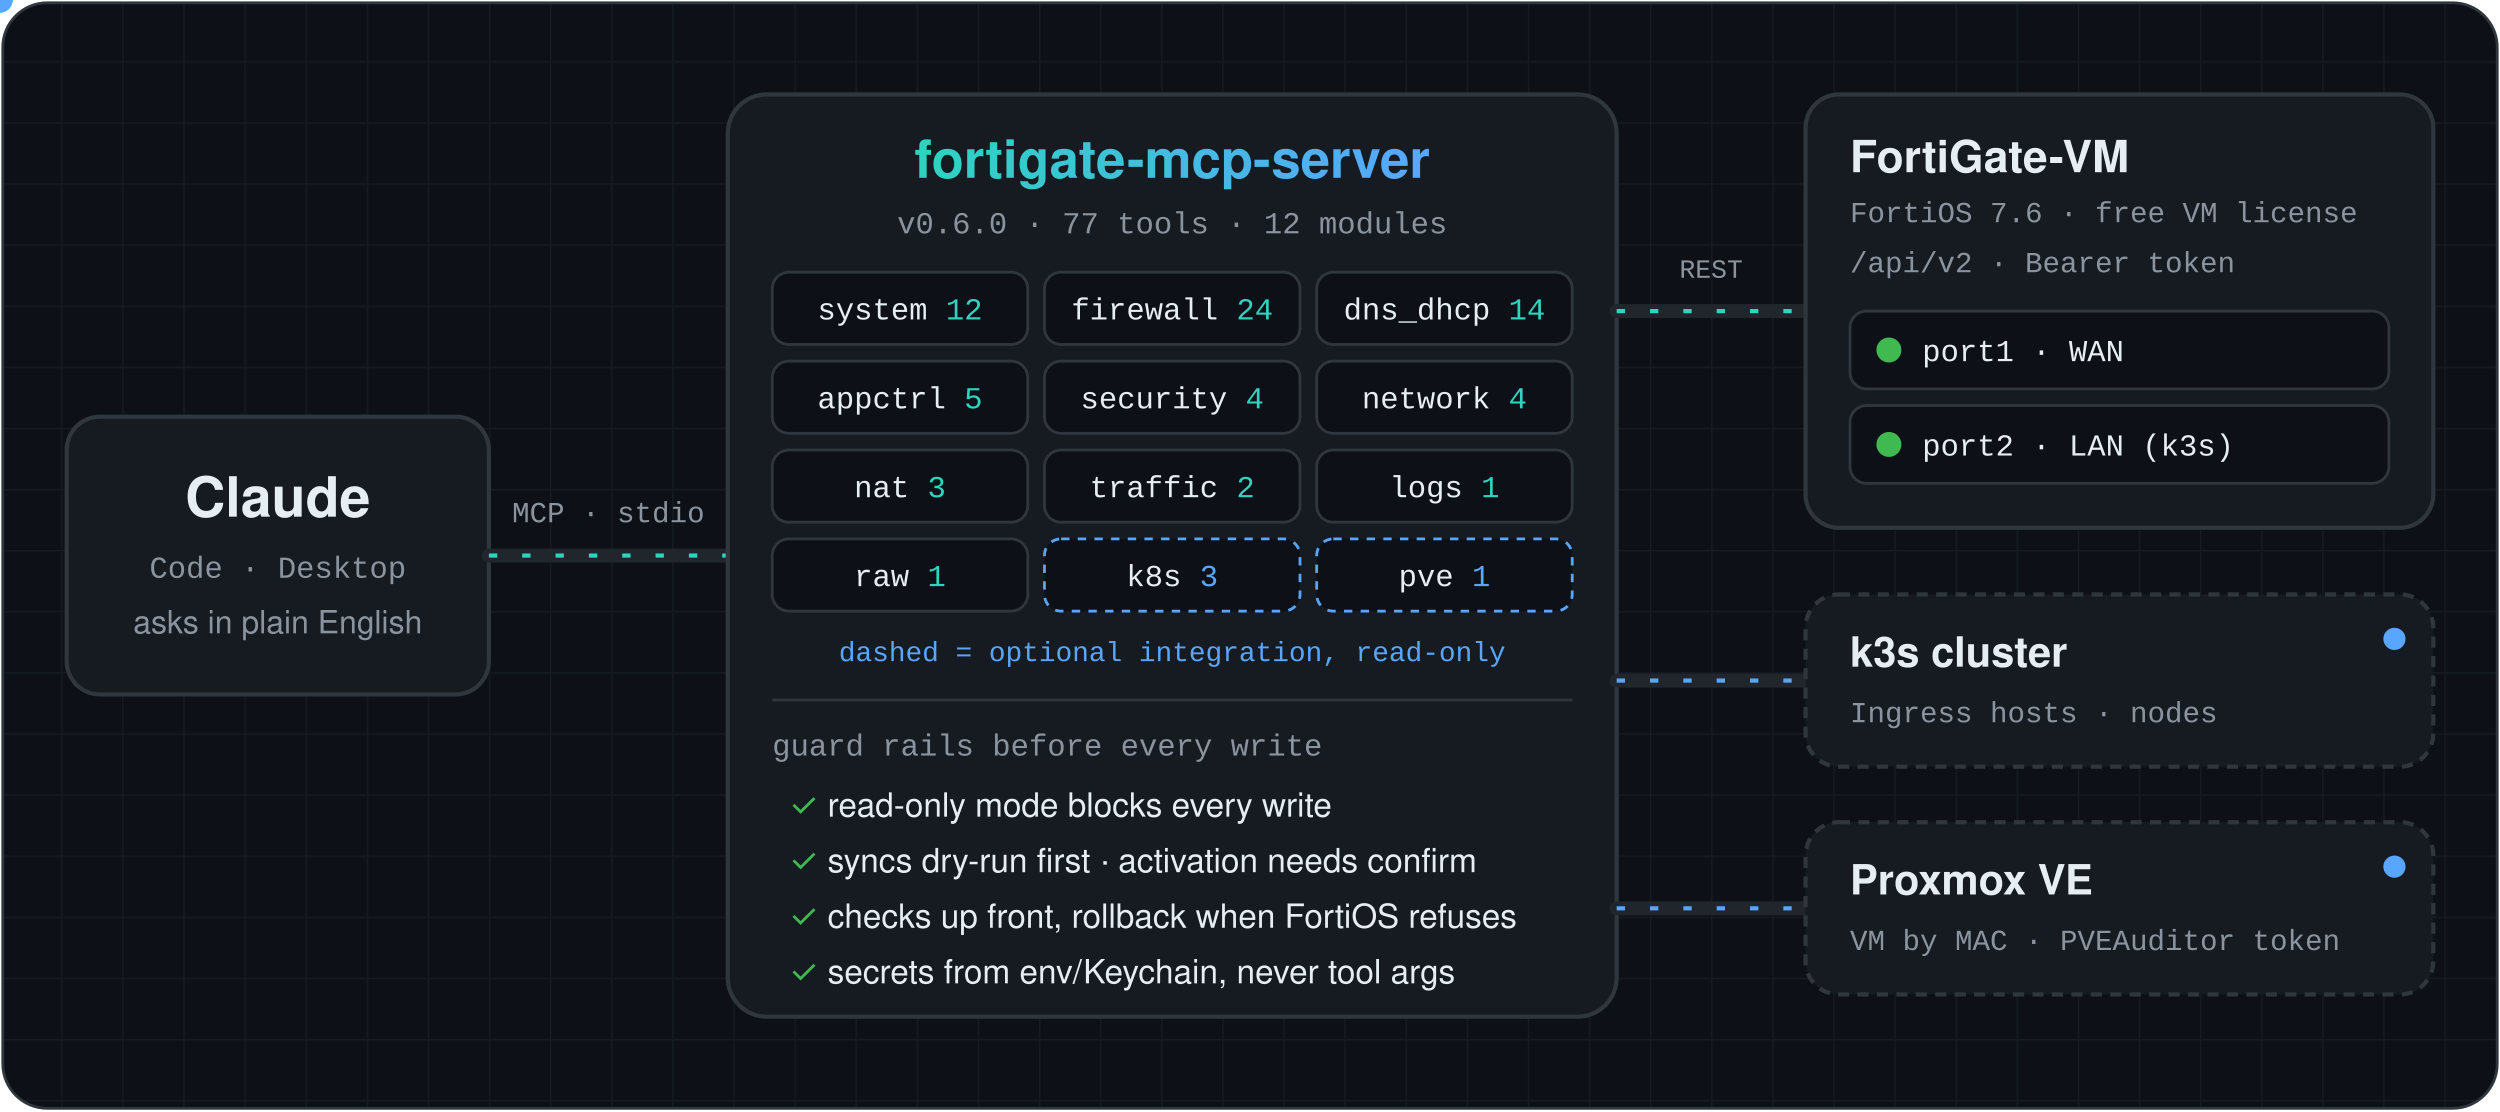
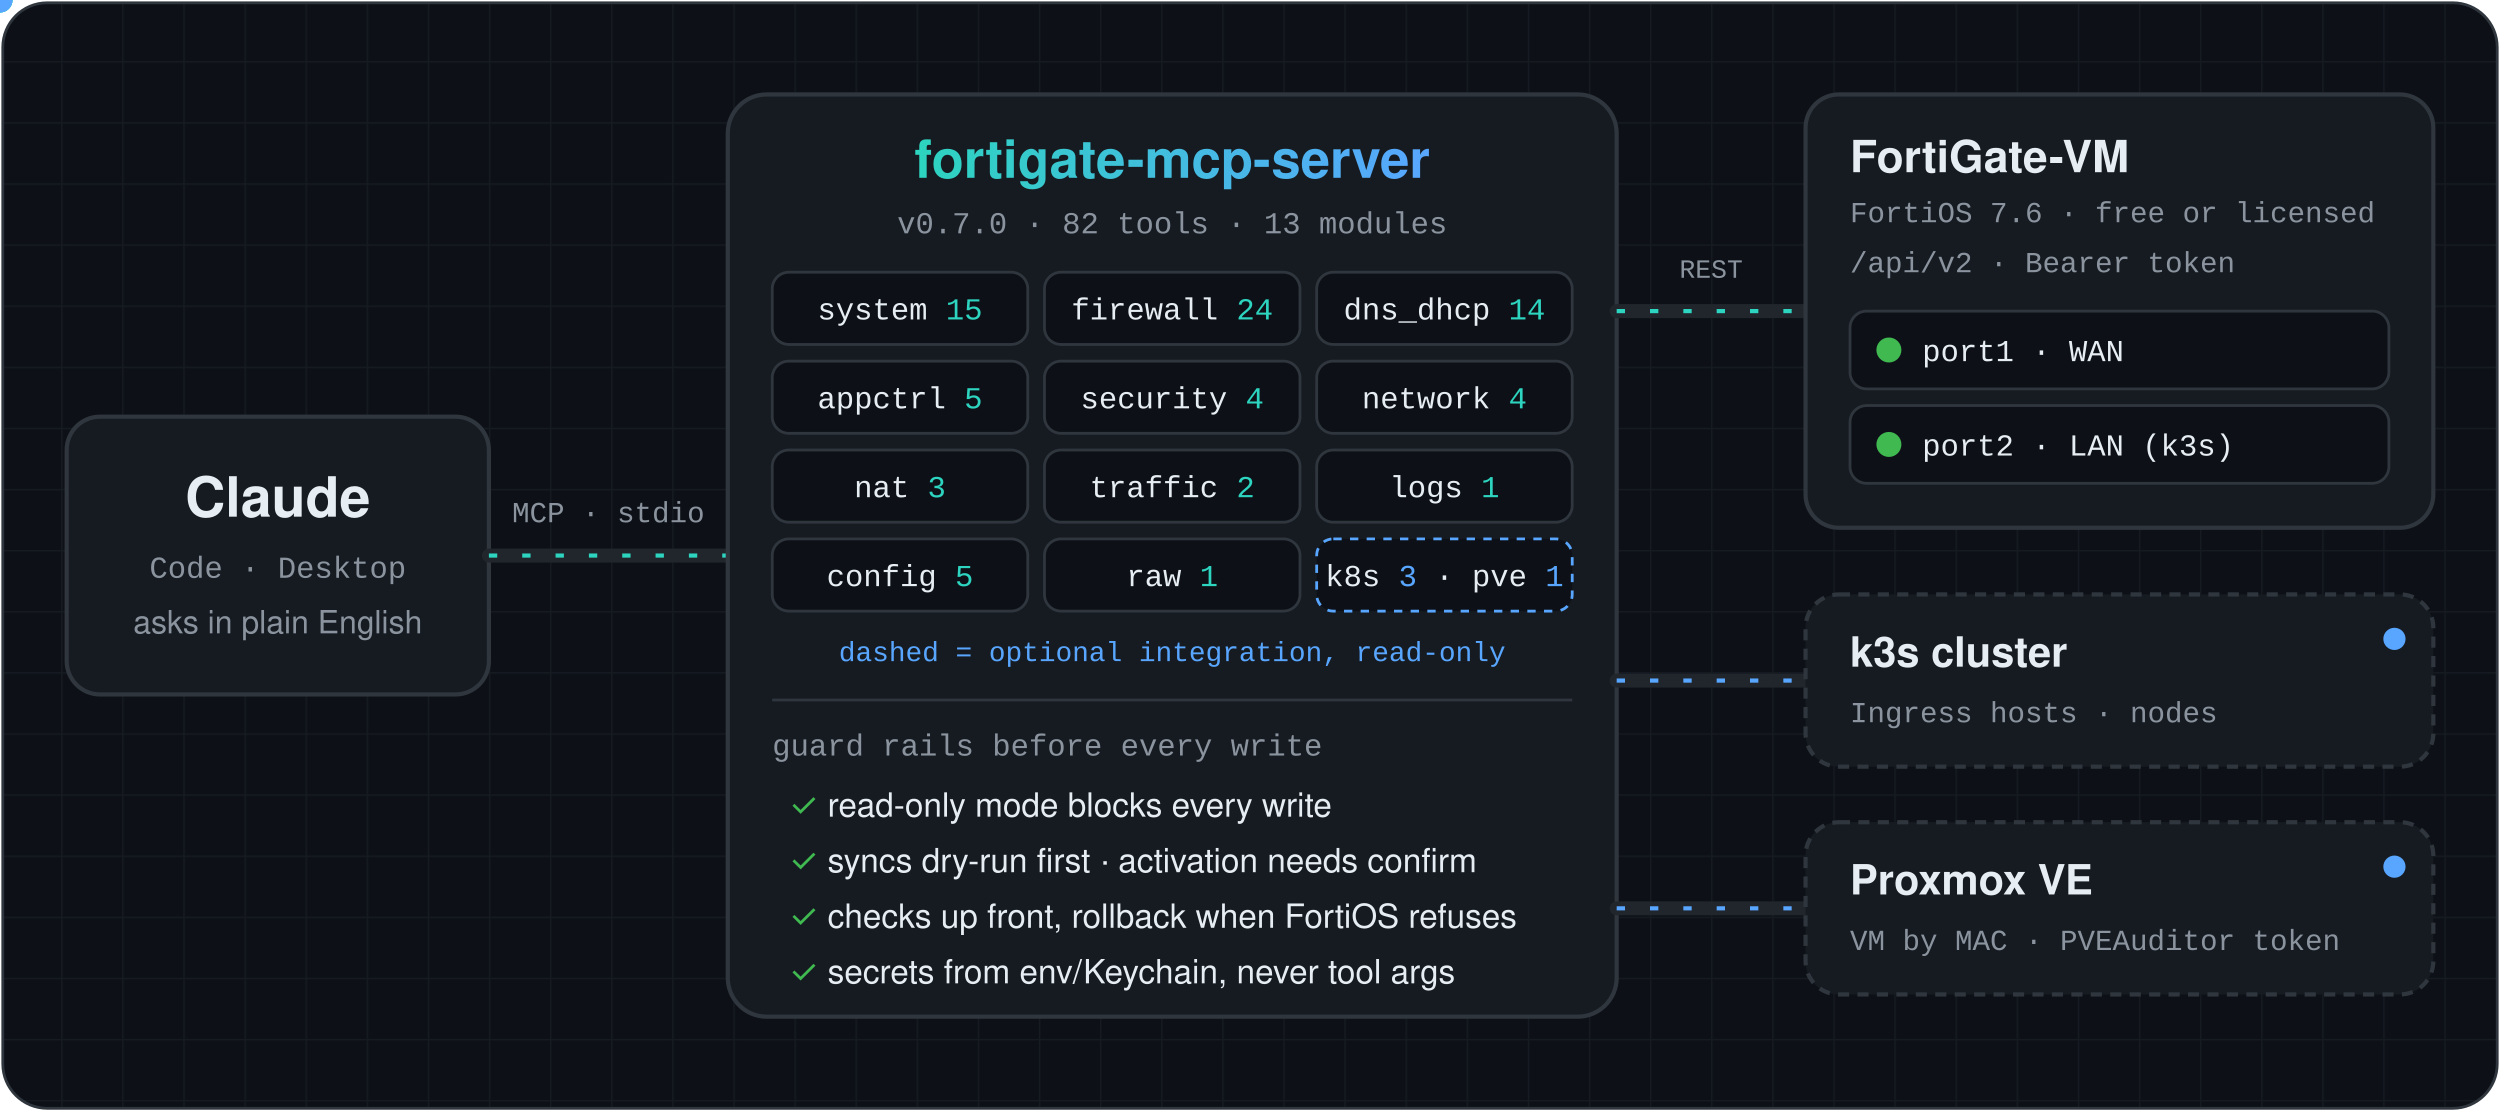
<svg xmlns="http://www.w3.org/2000/svg" viewBox="0 0 900 400" width="900" height="400" role="img" aria-labelledby="t d">
  <defs>
    <pattern id="g" width="22" height="22" patternUnits="userSpaceOnUse">
      <path d="M22 0H0V22" fill="none" stroke="#161b22" />
    </pattern>
    <linearGradient id="title" x1="0" x2="1">
      <stop offset="0" stop-color="#2dd4bf" />
      <stop offset="1" stop-color="#58a6ff" />
    </linearGradient>
    <path id="pc" d="M176 200H262" />
    <path id="pf" d="M582 112C616 112 616 112 650 112" />
    <path id="pk" d="M582 245C616 245 616 245 650 245" />
    <path id="pp" d="M582 327C616 327 616 327 650 327" />
    <style>
      .sans{font-family:"Segoe UI",-apple-system,BlinkMacSystemFont,Helvetica,Arial,sans-serif}
      .mono{font-family:ui-monospace,SFMono-Regular,"SF Mono",Menlo,Consolas,"Liberation Mono",monospace}
      .box{fill:#161b22;stroke:#30363d;stroke-width:1.5}
      .wire{fill:none;stroke:#21262d;stroke-width:5;stroke-linecap:round}
      .flow{fill:none;stroke:#2dd4bf;stroke-width:1.5;stroke-dasharray:3 9;animation:dash 1.2s linear infinite}
      .flow.ro{stroke:#58a6ff}
      @keyframes dash{to{stroke-dashoffset:-12}}
      .chip{fill:#0d1117;stroke:#30363d}
      .chip.opt{stroke:#58a6ff;stroke-dasharray:3 3}
      .glow{animation:glow 6s ease-in-out infinite}
      @keyframes glow{0%,100%{stroke:#30363d}8%{stroke:#2dd4bf}16%{stroke:#30363d}}
      .d1{animation-delay:.5s}.d2{animation-delay:1s}.d3{animation-delay:1.5s}.d4{animation-delay:2s}.d5{animation-delay:2.5s}
      .d6{animation-delay:3s}.d7{animation-delay:3.5s}.d8{animation-delay:4s}.d9{animation-delay:4.5s}.d10{animation-delay:5s}
      .led{animation:led 1.6s steps(1) infinite}.l2{animation-delay:-.7s}
      @keyframes led{0%,60%{opacity:1}61%,100%{opacity:.25}}
      .pulse{animation:pulse 2.4s ease-in-out infinite}@keyframes pulse{0%,100%{opacity:.55}50%{opacity:1}}
      @media (prefers-reduced-motion:reduce){*{animation:none!important}}
    </style>
  </defs>
  <rect x="1" y="1" width="898" height="398" rx="16" fill="#0d1117" />
  <rect x="1" y="1" width="898" height="398" rx="16" fill="url(#g)" />
  <rect x="24" y="150" width="152" height="100" rx="12" class="box" />
  <text x="100" y="186" text-anchor="middle" class="sans" font-size="20" font-weight="700" fill="#e6edf3">Claude</text>
  <text x="100" y="208" text-anchor="middle" class="mono" font-size="11" fill="#8b949e">Code · Desktop</text>
  <text x="100" y="228" text-anchor="middle" class="sans" font-size="11.5" fill="#8b949e">asks in plain English</text>
  <use href="#pc" class="wire" />
  <use href="#pc" class="flow" />
  <text x="219" y="188" text-anchor="middle" class="mono" font-size="10.5" fill="#8b949e">MCP · stdio</text>
  <circle r="4.5" fill="#2dd4bf">
    <animateMotion dur="1.8s" repeatCount="indefinite">
      <mpath href="#pc" />
    </animateMotion>
  </circle>
  <circle r="4.5" fill="#58a6ff">
    <animateMotion dur="1.8s" begin=".9s" repeatCount="indefinite" keyPoints="1;0" keyTimes="0;1" calcMode="linear">
      <mpath href="#pc" />
    </animateMotion>
  </circle>
  <rect x="262" y="34" width="320" height="332" rx="14" class="box" />
  <text x="422" y="64" text-anchor="middle" class="sans" font-size="19" font-weight="700" fill="url(#title)">fortigate-mcp-server</text>
-   <text x="422" y="84" text-anchor="middle" class="mono" font-size="11" fill="#8b949e">v0.6.0 · 77 tools · 12 modules</text>
+   <text x="422" y="84" text-anchor="middle" class="mono" font-size="11" fill="#8b949e">v0.7.0 · 82 tools · 13 modules</text>
  <g class="mono" font-size="11">
    <rect x="278" y="98" width="92" height="26" rx="6" class="chip glow" />
-     <text x="324" y="115" text-anchor="middle" fill="#e6edf3">system <tspan fill="#2dd4bf">12</tspan>
+     <text x="324" y="115" text-anchor="middle" fill="#e6edf3">system <tspan fill="#2dd4bf">15</tspan>
    </text>
    <rect x="376" y="98" width="92" height="26" rx="6" class="chip glow d1" />
    <text x="422" y="115" text-anchor="middle" fill="#e6edf3">firewall <tspan fill="#2dd4bf">24</tspan>
    </text>
    <rect x="474" y="98" width="92" height="26" rx="6" class="chip glow d2" />
    <text x="520" y="115" text-anchor="middle" fill="#e6edf3">dns_dhcp <tspan fill="#2dd4bf">14</tspan>
    </text>
    <rect x="278" y="130" width="92" height="26" rx="6" class="chip glow d3" />
    <text x="324" y="147" text-anchor="middle" fill="#e6edf3">appctrl <tspan fill="#2dd4bf">5</tspan>
    </text>
    <rect x="376" y="130" width="92" height="26" rx="6" class="chip glow d4" />
    <text x="422" y="147" text-anchor="middle" fill="#e6edf3">security <tspan fill="#2dd4bf">4</tspan>
    </text>
    <rect x="474" y="130" width="92" height="26" rx="6" class="chip glow d5" />
    <text x="520" y="147" text-anchor="middle" fill="#e6edf3">network <tspan fill="#2dd4bf">4</tspan>
    </text>
    <rect x="278" y="162" width="92" height="26" rx="6" class="chip glow d6" />
    <text x="324" y="179" text-anchor="middle" fill="#e6edf3">nat <tspan fill="#2dd4bf">3</tspan>
    </text>
    <rect x="376" y="162" width="92" height="26" rx="6" class="chip glow d7" />
    <text x="422" y="179" text-anchor="middle" fill="#e6edf3">traffic <tspan fill="#2dd4bf">2</tspan>
    </text>
    <rect x="474" y="162" width="92" height="26" rx="6" class="chip glow d8" />
    <text x="520" y="179" text-anchor="middle" fill="#e6edf3">logs <tspan fill="#2dd4bf">1</tspan>
    </text>
    <rect x="278" y="194" width="92" height="26" rx="6" class="chip glow d9" />
-     <text x="324" y="211" text-anchor="middle" fill="#e6edf3">raw <tspan fill="#2dd4bf">1</tspan>
+     <text x="324" y="211" text-anchor="middle" fill="#e6edf3">config <tspan fill="#2dd4bf">5</tspan>
    </text>
-     <rect x="376" y="194" width="92" height="26" rx="6" class="chip opt" />
-     <text x="422" y="211" text-anchor="middle" fill="#e6edf3">k8s <tspan fill="#58a6ff">3</tspan>
+     <rect x="376" y="194" width="92" height="26" rx="6" class="chip glow d9" />
+     <text x="422" y="211" text-anchor="middle" fill="#e6edf3">raw <tspan fill="#2dd4bf">1</tspan>
    </text>
    <rect x="474" y="194" width="92" height="26" rx="6" class="chip opt" />
-     <text x="520" y="211" text-anchor="middle" fill="#e6edf3">pve <tspan fill="#58a6ff">1</tspan>
+     <text x="520" y="211" text-anchor="middle" fill="#e6edf3">k8s <tspan fill="#58a6ff">3</tspan> · pve <tspan fill="#58a6ff">1</tspan>
    </text>
  </g>
  <text x="422" y="238" text-anchor="middle" class="mono" font-size="10" fill="#58a6ff">dashed = optional integration, read-only</text>
  <line x1="278" y1="252" x2="566" y2="252" stroke="#30363d" />
  <text x="278" y="272" class="mono" font-size="11" fill="#8b949e">guard rails before every write</text>
  <g class="sans" font-size="12" fill="#e6edf3">
    <text x="284" y="294">
      <tspan fill="#3fb950">✓</tspan> read-only mode blocks every write</text>
    <text x="284" y="314">
      <tspan fill="#3fb950">✓</tspan> syncs dry-run first · activation needs confirm</text>
    <text x="284" y="334">
      <tspan fill="#3fb950">✓</tspan> checks up front, rollback when FortiOS refuses</text>
    <text x="284" y="354">
      <tspan fill="#3fb950">✓</tspan> secrets from env/Keychain, never tool args</text>
  </g>
  <use href="#pf" class="wire" />
  <use href="#pf" class="flow" />
  <text x="616" y="100" text-anchor="middle" class="mono" font-size="9.5" fill="#8b949e">REST</text>
  <circle r="4.5" fill="#2dd4bf">
    <animateMotion dur="1.4s" repeatCount="indefinite">
      <mpath href="#pf" />
    </animateMotion>
  </circle>
  <circle r="4.5" fill="#58a6ff">
    <animateMotion dur="1.4s" begin=".7s" repeatCount="indefinite" keyPoints="1;0" keyTimes="0;1" calcMode="linear">
      <mpath href="#pf" />
    </animateMotion>
  </circle>
  <rect x="650" y="34" width="226" height="156" rx="12" class="box" />
  <text x="666" y="62" class="sans" font-size="16" font-weight="700" fill="#e6edf3">FortiGate-VM</text>
-   <text x="666" y="80" class="mono" font-size="10.5" fill="#8b949e">FortiOS 7.6 · free VM license</text>
+   <text x="666" y="80" class="mono" font-size="10.5" fill="#8b949e">FortiOS 7.6 · free or licensed</text>
  <text x="666" y="98" class="mono" font-size="10.5" fill="#8b949e">/api/v2 · Bearer token</text>
  <g class="mono" font-size="11" fill="#e6edf3">
    <rect x="666" y="112" width="194" height="28" rx="6" class="chip" />
    <circle cx="680" cy="126" r="4.5" fill="#3fb950" class="led" />
    <text x="692" y="130">port1 · WAN</text>
    <rect x="666" y="146" width="194" height="28" rx="6" class="chip" />
    <circle cx="680" cy="160" r="4.5" fill="#3fb950" class="led l2" />
    <text x="692" y="164">port2 · LAN (k3s)</text>
  </g>
  <use href="#pk" class="wire" />
  <use href="#pk" class="flow ro" />
  <circle r="4" fill="#58a6ff">
    <animateMotion dur="2s" repeatCount="indefinite" keyPoints="1;0" keyTimes="0;1" calcMode="linear">
      <mpath href="#pk" />
    </animateMotion>
  </circle>
  <rect x="650" y="214" width="226" height="62" rx="12" class="box" stroke-dasharray="4 3" />
  <text x="666" y="240" class="sans" font-size="15" font-weight="700" fill="#e6edf3">k3s cluster</text>
  <text x="666" y="260" class="mono" font-size="10.5" fill="#8b949e">Ingress hosts · nodes</text>
  <use href="#pp" class="wire" />
  <use href="#pp" class="flow ro" />
  <circle r="4" fill="#58a6ff">
    <animateMotion dur="2s" begin="1s" repeatCount="indefinite" keyPoints="1;0" keyTimes="0;1" calcMode="linear">
      <mpath href="#pp" />
    </animateMotion>
  </circle>
  <rect x="650" y="296" width="226" height="62" rx="12" class="box" stroke-dasharray="4 3" />
  <text x="666" y="322" class="sans" font-size="15" font-weight="700" fill="#e6edf3">Proxmox VE</text>
  <text x="666" y="342" class="mono" font-size="10.5" fill="#8b949e">VM by MAC · PVEAuditor token</text>
  <circle cx="862" cy="230" r="4" fill="#58a6ff" class="pulse" />
  <circle cx="862" cy="312" r="4" fill="#58a6ff" class="pulse" />
  <rect x="1" y="1" width="898" height="398" rx="16" fill="none" stroke="#30363d" />
</svg>
